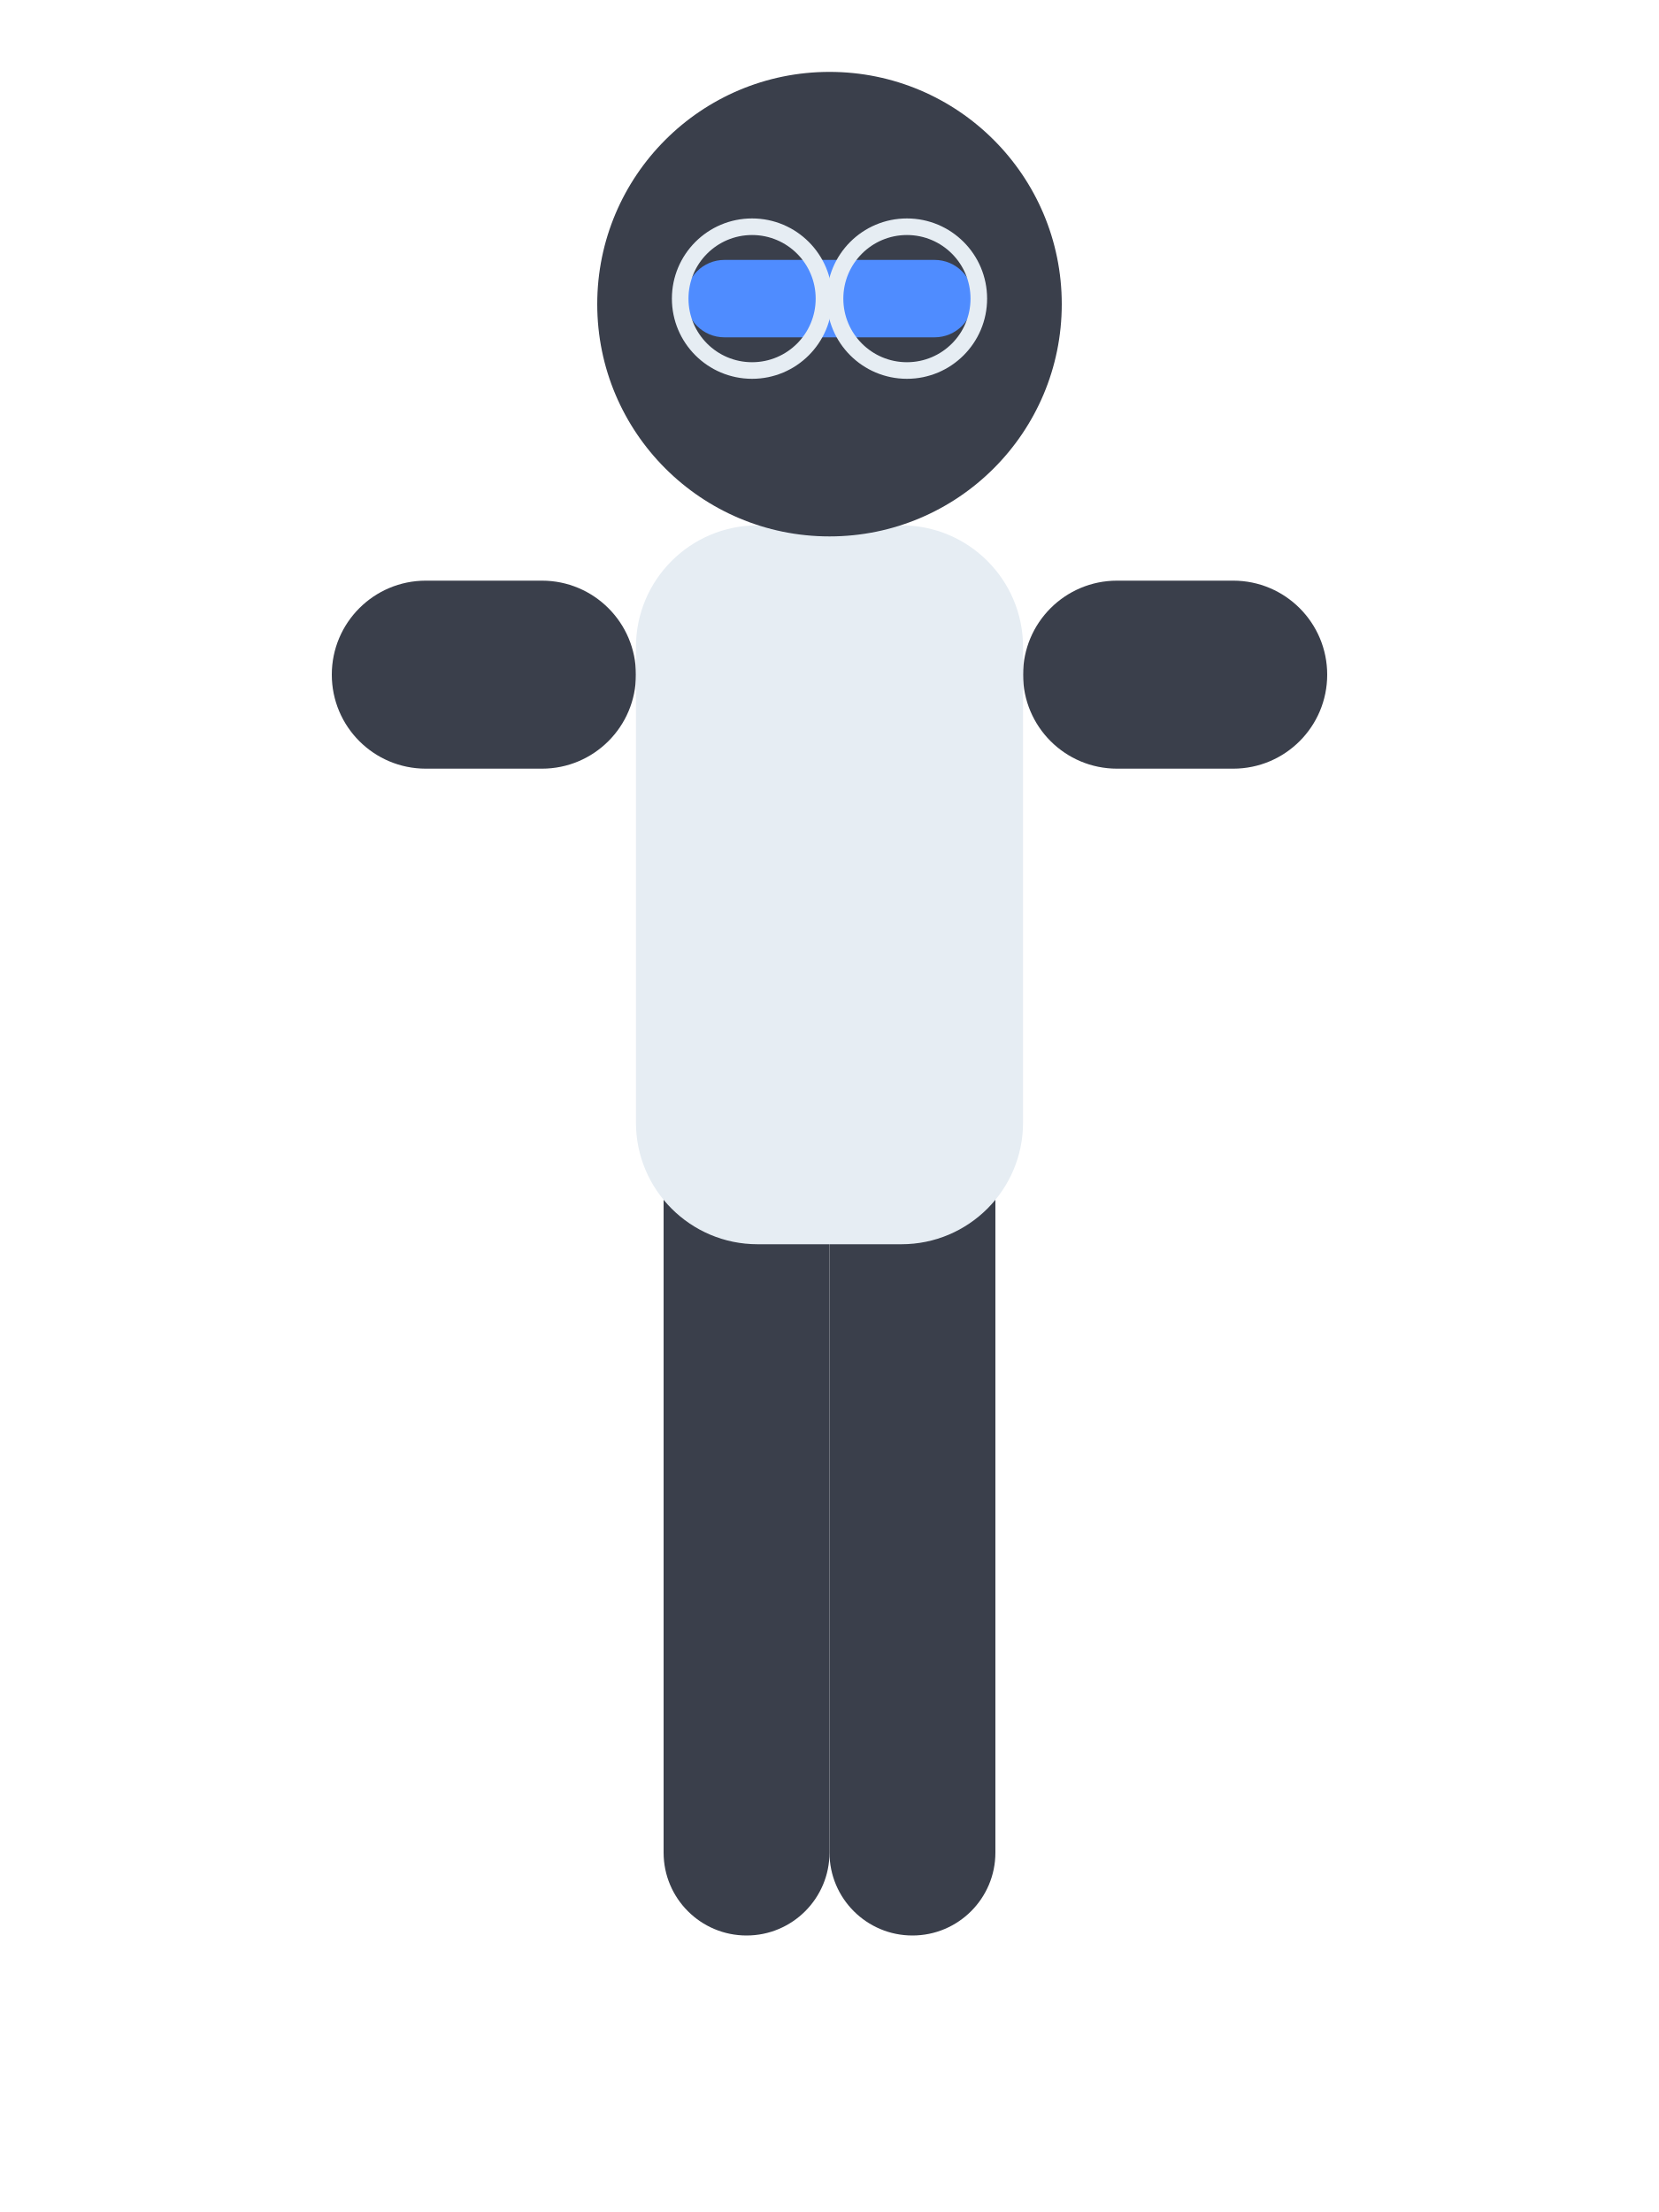
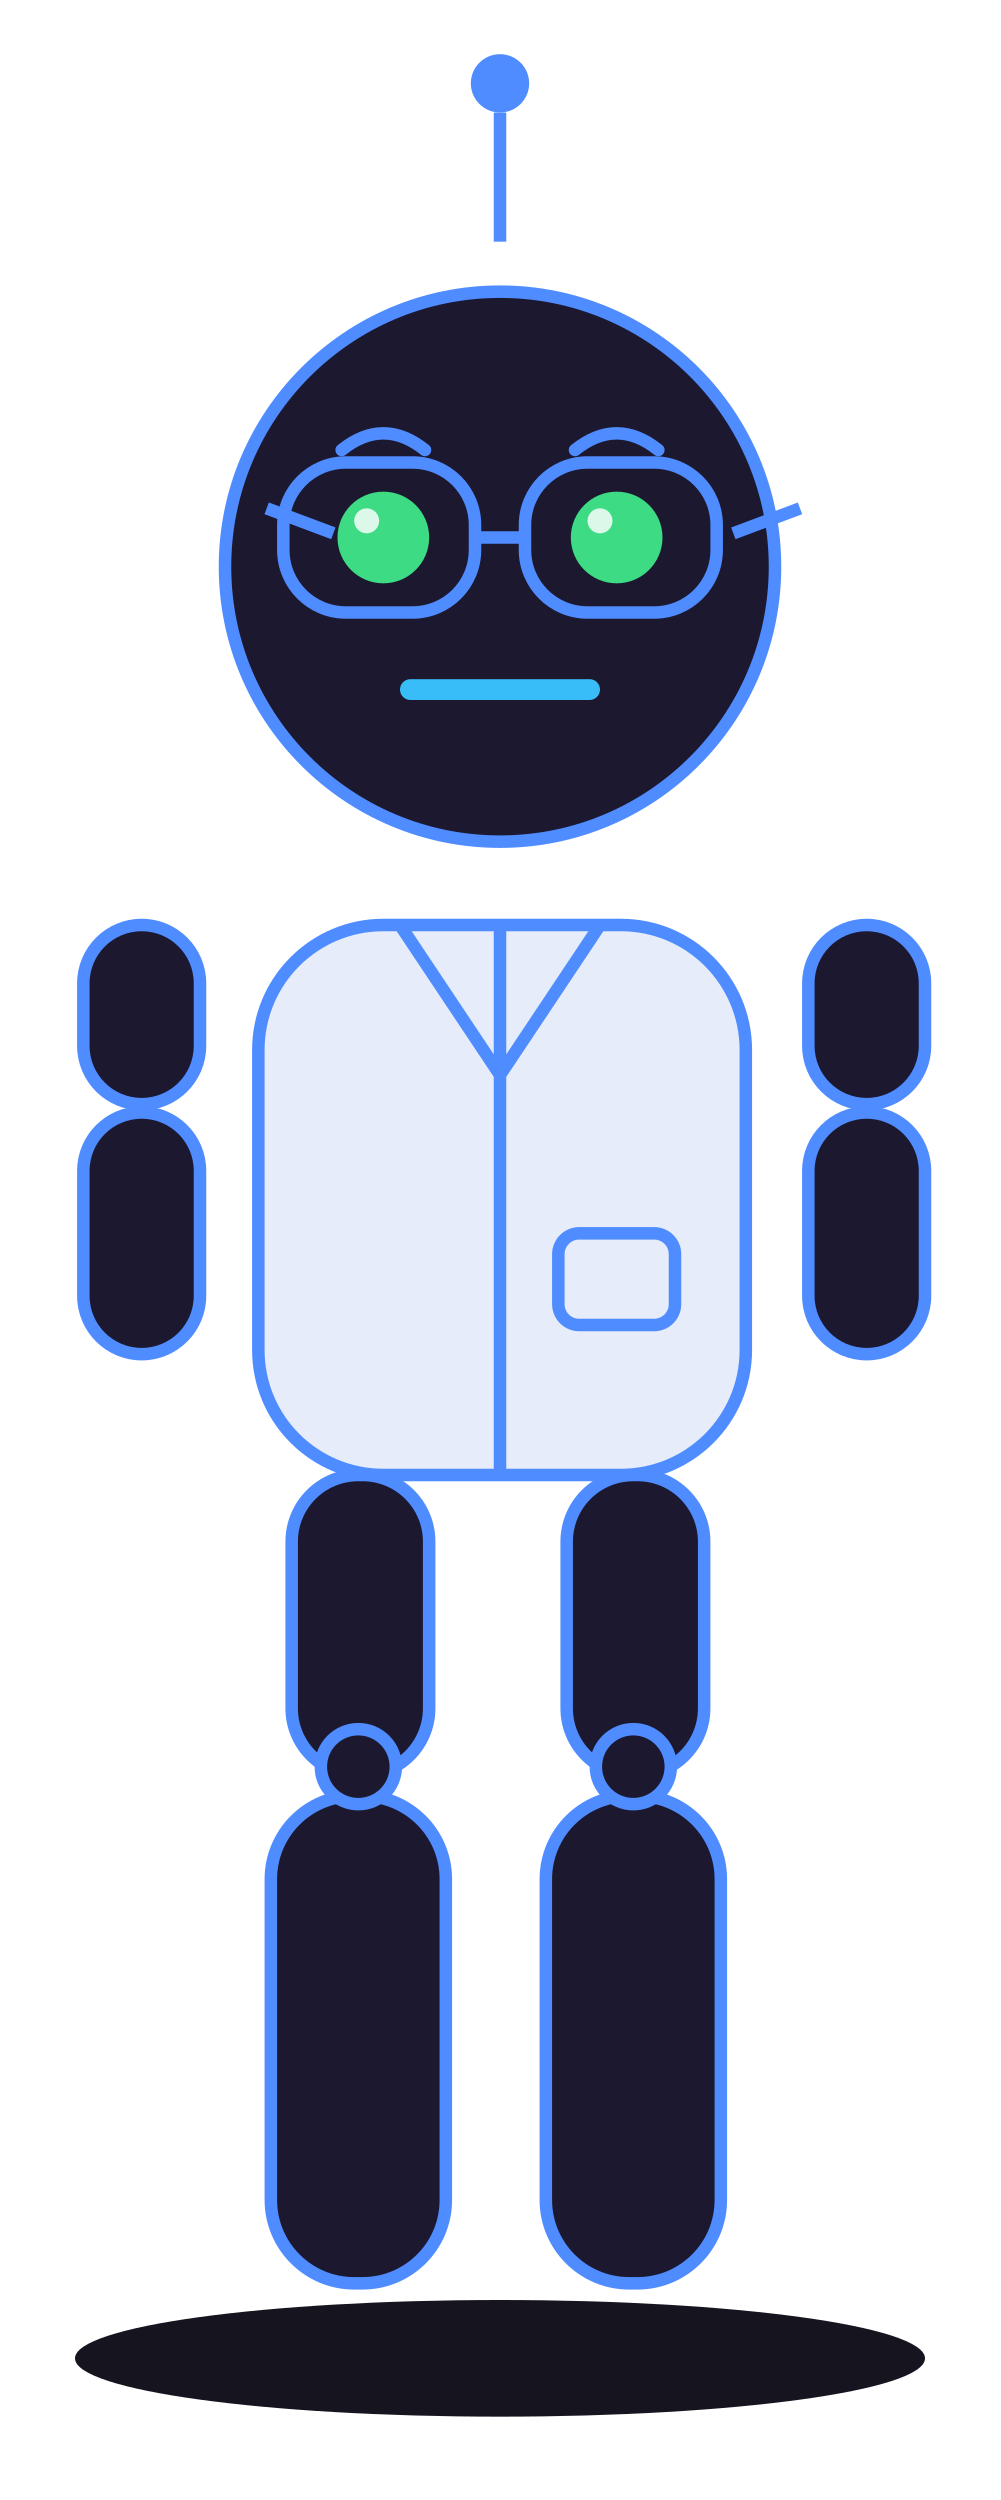
- <svg xmlns="http://www.w3.org/2000/svg" id="lectura-char" viewBox="0 0 300 400" role="img" aria-label="Scientifique">
-   <defs>
-     <rect id="p-arm" width="55" height="34" rx="17" />
-     <rect id="p-leg" width="30" height="150" rx="15" />
-   </defs>
-   <g id="char" fill="#3a3f4b">
-     <g id="leg-l">
-       <use href="#p-leg" x="120" y="200" />
-     </g>
-     <g id="leg-r">
-       <use href="#p-leg" x="150" y="200" />
-     </g>
-     <g id="arm-l">
-       <use href="#p-arm" x="60" y="105" />
-     </g>
-     <g id="arm-r">
-       <use href="#p-arm" x="185" y="105" />
-     </g>
-     <g id="torso">
-       <rect x="115" y="95" width="70" height="130" rx="22" fill="#e6edf3" />
-     </g>
-     <g id="head">
-       <circle cx="150" cy="55" r="42" />
-       <rect id="visor" x="124" y="47" width="52" height="14" rx="7" fill="#4f8cff" />
-       <path id="visor-happy" d="M124 58 Q150 40 176 58" fill="none" stroke="#4f8cff" stroke-width="10" stroke-linecap="round" style="display:none" />
-       <circle cx="136" cy="54" r="13" fill="none" stroke="#e6edf3" stroke-width="3" />
-       <circle cx="164" cy="54" r="13" fill="none" stroke="#e6edf3" stroke-width="3" />
-     </g>
+ <svg xmlns="http://www.w3.org/2000/svg" id="lectura-char" viewBox="0 0 240 600" role="img" aria-label="Scientifique">
+   <ellipse cx="120" cy="566" rx="102" ry="14" fill="#16141f" />
+   <g id="legs" fill="#1c1830" stroke="#4f8cff" stroke-width="3">
+     <rect x="70" y="354" width="33" height="72" rx="16" />
+     <rect x="136" y="354" width="33" height="72" rx="16" />
+     <rect x="65" y="431" width="42" height="117" rx="20" />
+     <rect x="131" y="431" width="42" height="117" rx="20" />
+     <circle cx="86" cy="424" r="9" />
+     <circle cx="152" cy="424" r="9" />
+   </g>
+   <g id="arm-l" fill="#1c1830" stroke="#4f8cff" stroke-width="3">
+     <rect x="20" y="222" width="28" height="43" rx="14" />
+     <rect x="20" y="267" width="28" height="58" rx="14" />
+   </g>
+   <g id="arm-r" fill="#1c1830" stroke="#4f8cff" stroke-width="3">
+     <rect x="194" y="222" width="28" height="43" rx="14" />
+     <rect x="194" y="267" width="28" height="58" rx="14" />
+   </g>
+   <g id="body">
+     <rect x="62" y="222" width="117" height="132" rx="30" fill="#e6ecfa" stroke="#4f8cff" stroke-width="3" />
+     <path d="M120 222 V354 M96 222 L120 258 L144 222" fill="none" stroke="#4f8cff" stroke-width="3" stroke-linejoin="round" />
+     <rect x="134" y="296" width="28" height="22" rx="5" fill="none" stroke="#4f8cff" stroke-width="3" />
+     <line x1="120" y1="27" x2="120" y2="58" stroke="#4f8cff" stroke-width="3" />
+     <circle cx="120" cy="20" r="7" fill="#4f8cff" />
+     <circle cx="120" cy="136" r="66" fill="#1c1830" stroke="#4f8cff" stroke-width="3" />
+     <line x1="64" y1="122" x2="80" y2="128" stroke="#4f8cff" stroke-width="3" />
+     <line x1="176" y1="128" x2="192" y2="122" stroke="#4f8cff" stroke-width="3" />
+     <rect x="68" y="111" width="46" height="36" rx="15" fill="none" stroke="#4f8cff" stroke-width="3" />
+     <rect x="126" y="111" width="46" height="36" rx="15" fill="none" stroke="#4f8cff" stroke-width="3" />
+     <line x1="114" y1="129" x2="126" y2="129" stroke="#4f8cff" stroke-width="3" />
+     <path id="brow-l" d="M82 108 Q92 100 102 108" fill="none" stroke="#4f8cff" stroke-width="3" stroke-linecap="round" />
+     <path id="brow-r" d="M138 108 Q148 100 158 108" fill="none" stroke="#4f8cff" stroke-width="3" stroke-linecap="round" />
+     <circle id="eye-l" cx="92" cy="129" r="11" fill="#3ddc84" />
+     <circle id="eye-r" cx="148" cy="129" r="11" fill="#3ddc84" />
+     <circle cx="88" cy="125" r="3" fill="#dcf8e8" />
+     <circle cx="144" cy="125" r="3" fill="#dcf8e8" />
+     <rect id="mouth" x="96" y="163" width="48" height="5" rx="2.5" fill="#38bdf8" />
  </g>
</svg>
